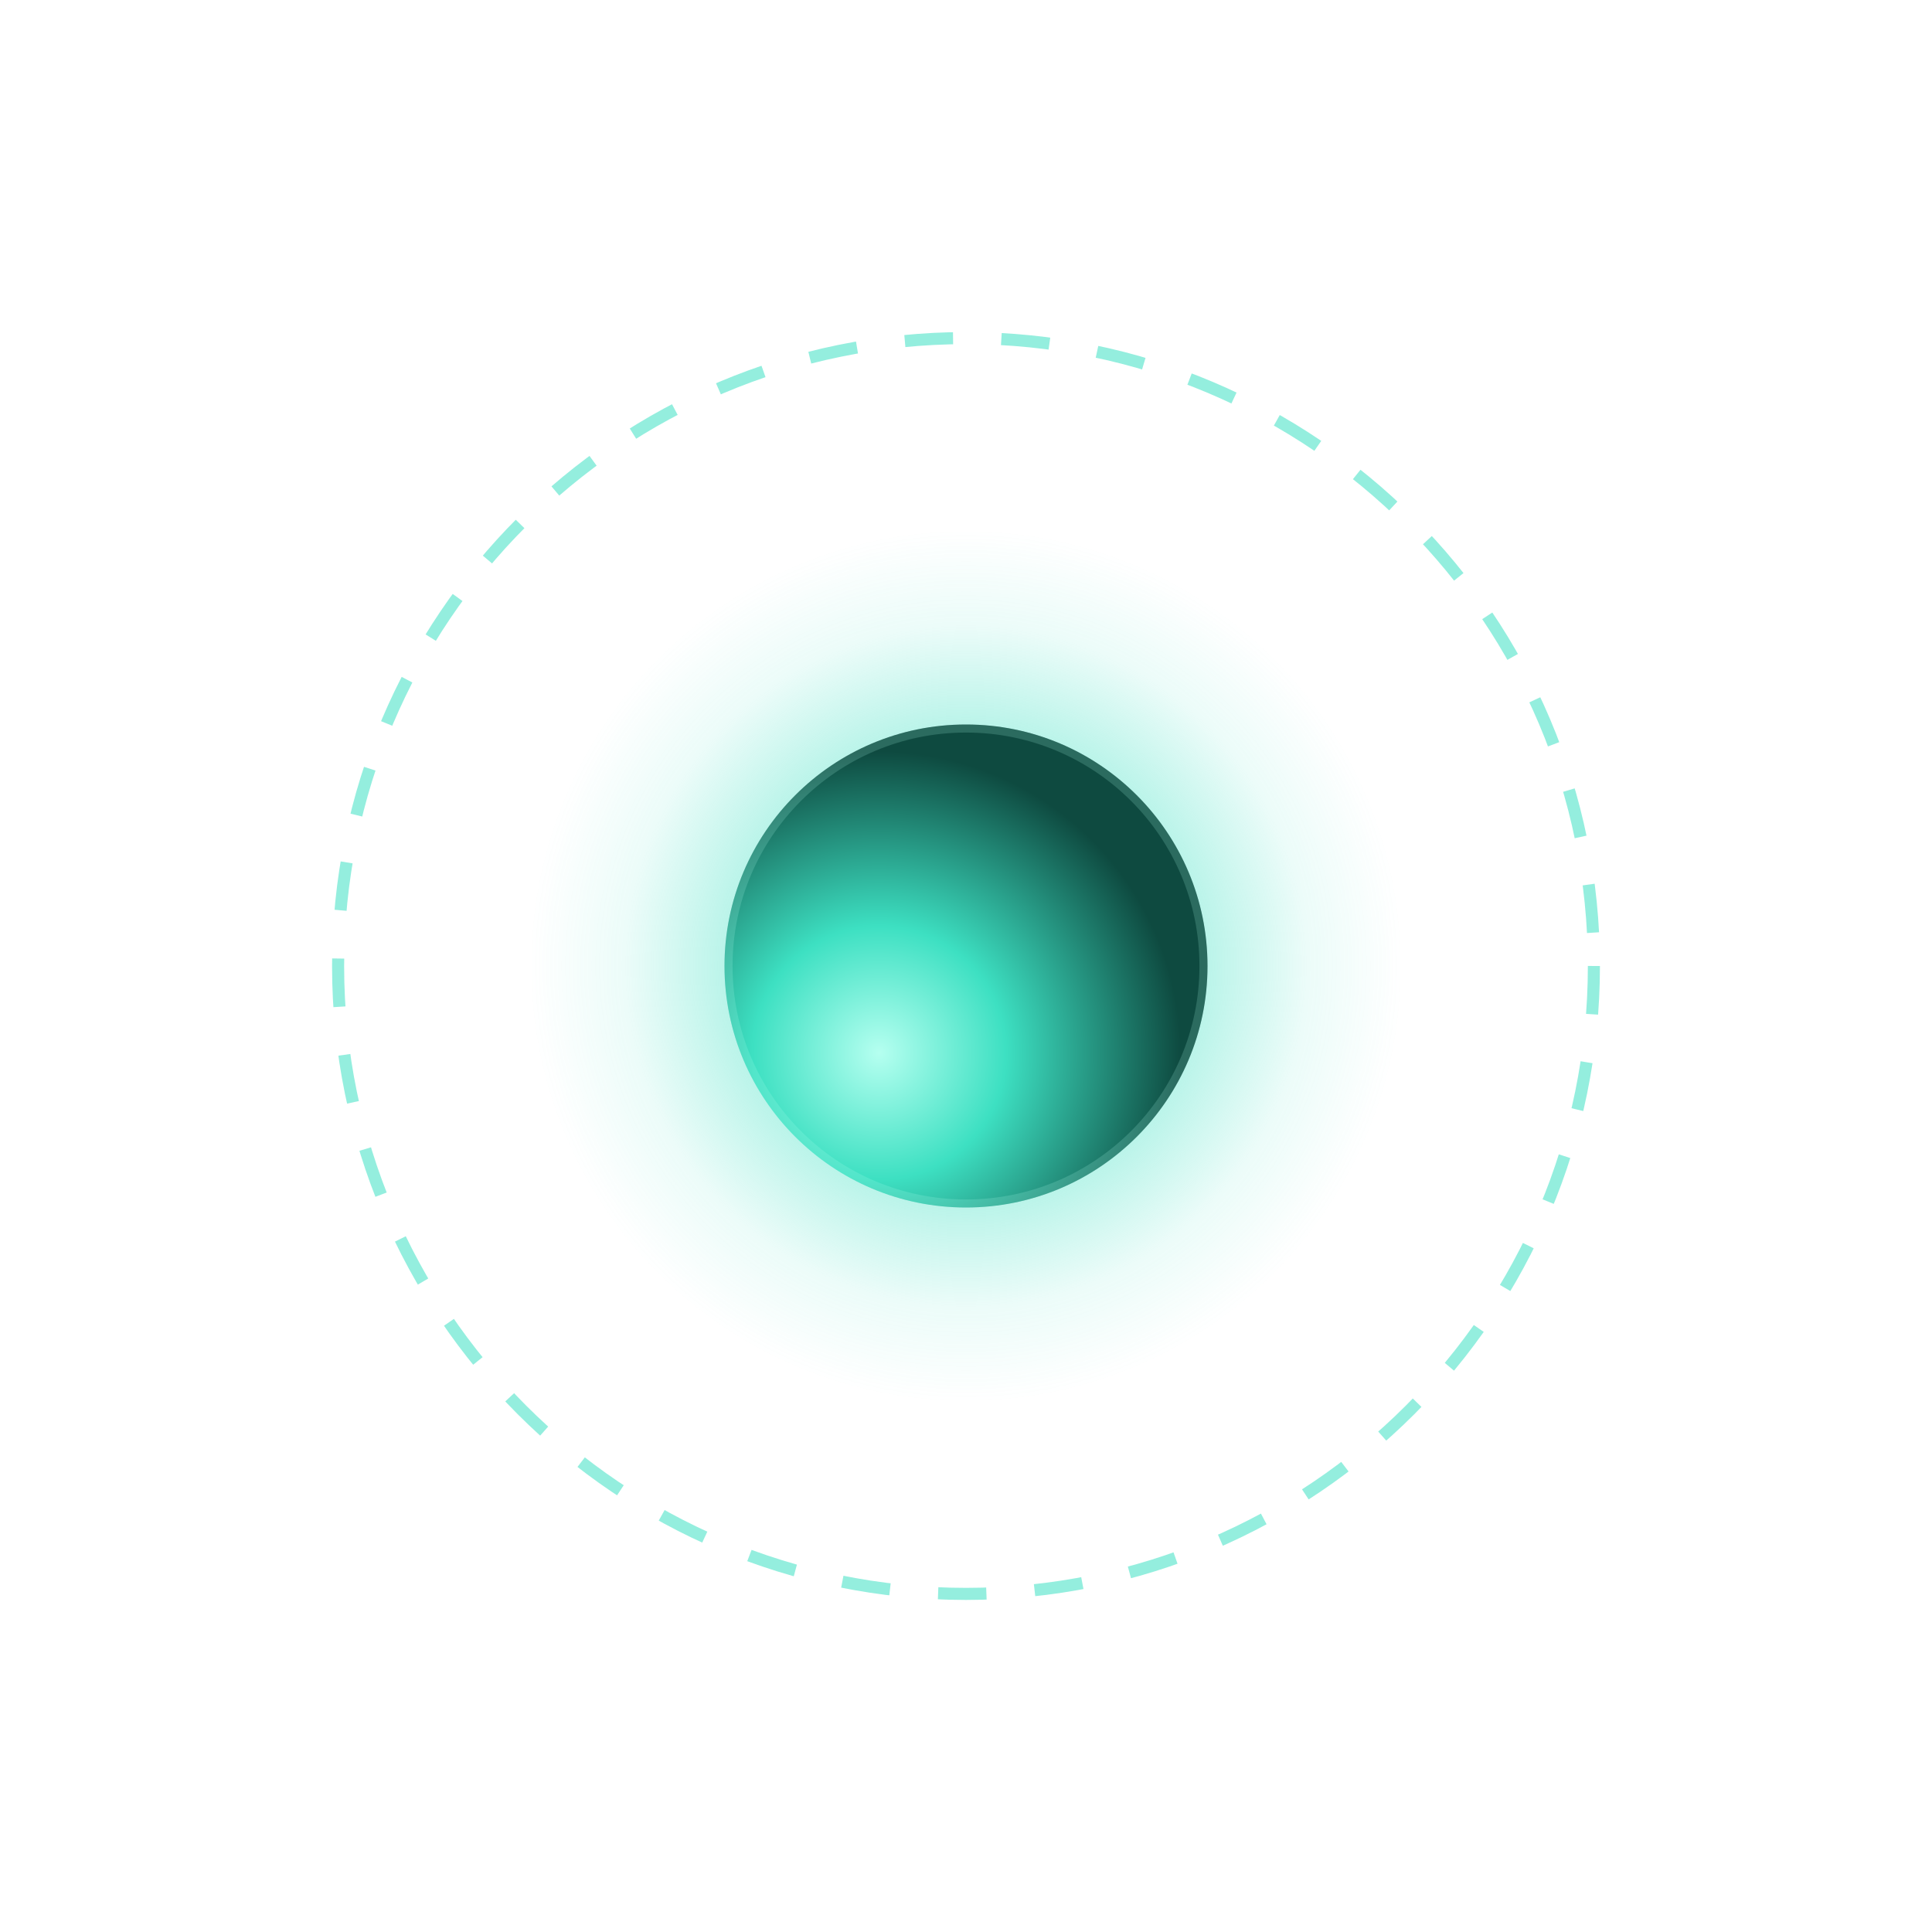
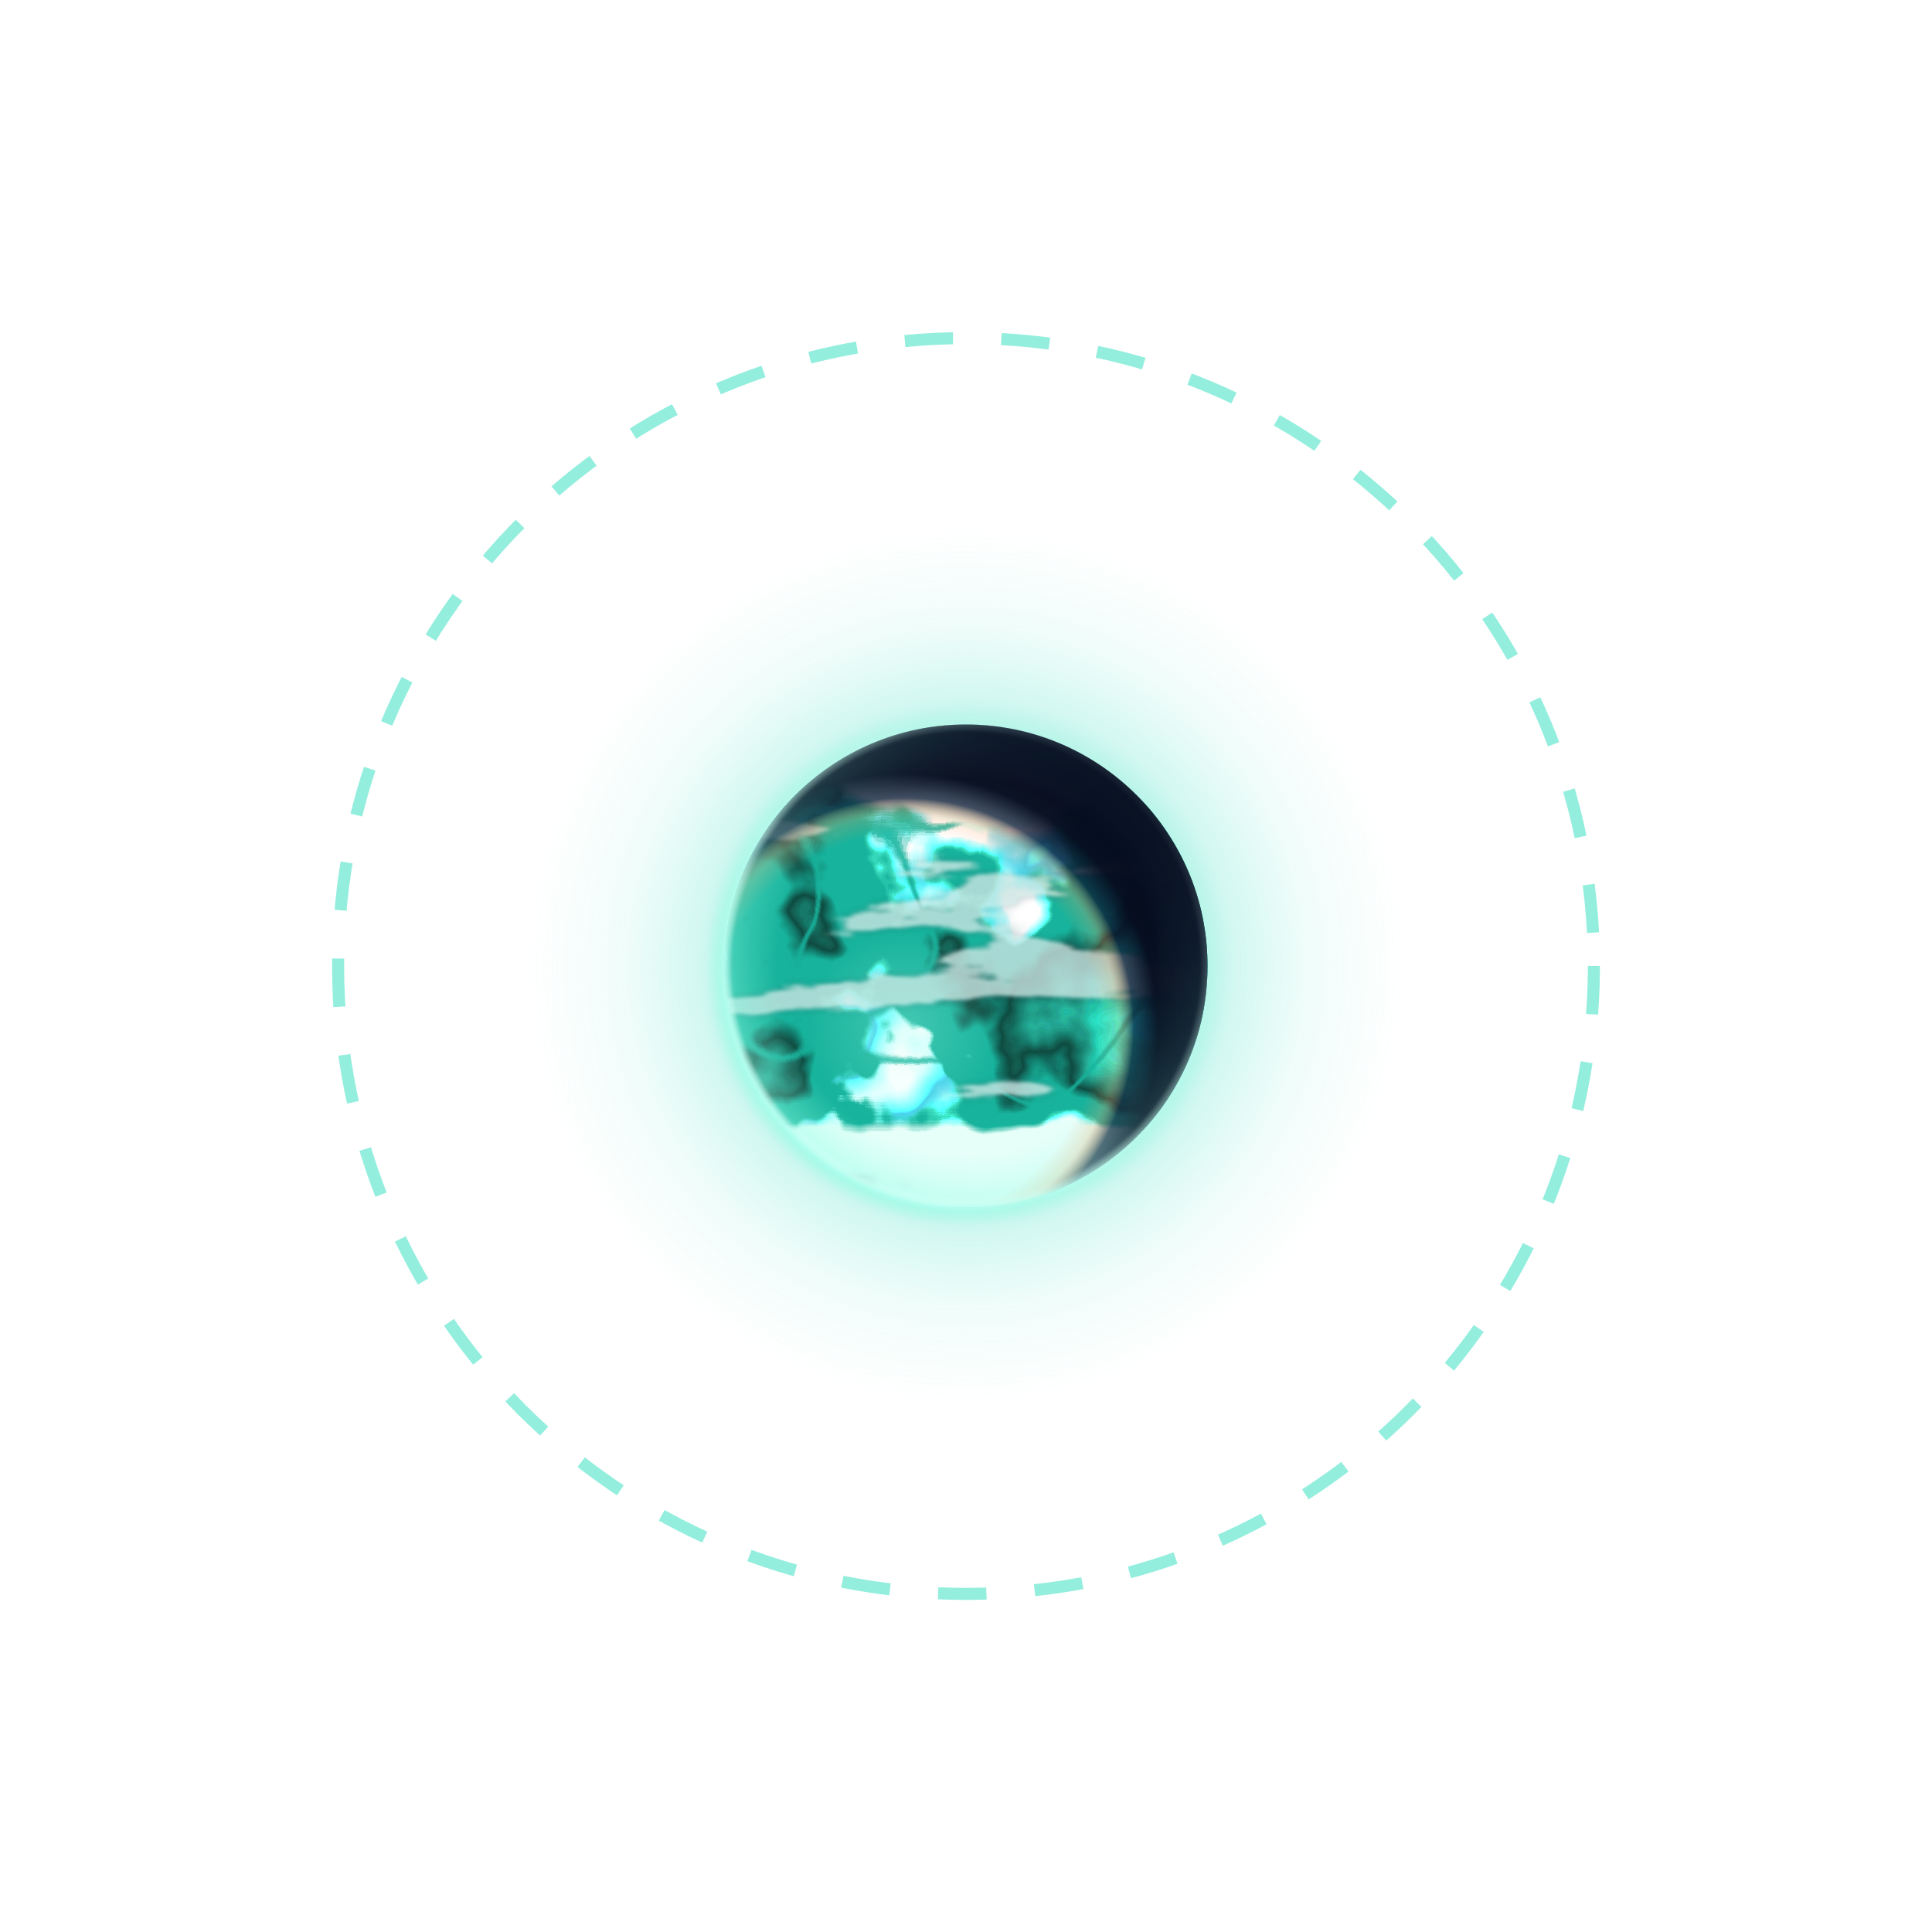
<svg xmlns="http://www.w3.org/2000/svg" width="240" height="240" viewBox="0 0 240 240">
  <defs>
-     <radialGradient id="xHalo" cx="0.5" cy="0.5" r="0.5">
+     <clipPath id="pxClip">
+       <circle r="30" />
+     </clipPath>
+     <radialGradient id="pxHalo" cx="0.5" cy="0.5" r="0.5">
      <stop offset="0" stop-color="#3DE0C2" stop-opacity="0.35" />
      <stop offset="0.556" stop-color="#3DE0C2" stop-opacity="0.35" />
-       <stop offset="0.78" stop-color="#3DE0C2" stop-opacity="0.10" />
+       <stop offset="0.62" stop-color="#3DE0C2" stop-opacity="0.22" />
+       <stop offset="0.78" stop-color="#3DE0C2" stop-opacity="0.08" />
      <stop offset="1" stop-color="#3DE0C2" stop-opacity="0" />
    </radialGradient>
-     <radialGradient id="xBody" cx="0.32" cy="0.68" r="0.625" fx="0.32" fy="0.68">
-       <stop offset="0" stop-color="#B5FFF0" />
-       <stop offset="0.42" stop-color="#3DE0C2" />
-       <stop offset="1" stop-color="#0E4A40" />
-     </radialGradient>
+     <linearGradient id="pxSSeamA" gradientUnits="userSpaceOnUse" x1="251.3" y1="0" x2="439.3" y2="0">
+       <stop offset="0" stop-color="#FFFFFF" stop-opacity="0" />
+       <stop offset="0.125" stop-color="#FFFFFF" stop-opacity="0.263" />
+       <stop offset="0.25" stop-color="#FFFFFF" stop-opacity="0.53" />
+       <stop offset="0.375" stop-color="#FFFFFF" stop-opacity="0.744" />
+       <stop offset="0.5" stop-color="#FFFFFF" stop-opacity="0.828" />
+       <stop offset="0.625" stop-color="#FFFFFF" stop-opacity="0.744" />
+       <stop offset="0.75" stop-color="#FFFFFF" stop-opacity="0.53" />
+       <stop offset="0.875" stop-color="#FFFFFF" stop-opacity="0.263" />
+       <stop offset="1" stop-color="#FFFFFF" stop-opacity="0" />
+     </linearGradient>
+     <linearGradient id="pxSSeamB" gradientUnits="userSpaceOnUse" x1="63.3" y1="0" x2="251.3" y2="0">
+       <stop offset="0" stop-color="#FFFFFF" stop-opacity="0" />
+       <stop offset="0.125" stop-color="#FFFFFF" stop-opacity="0.263" />
+       <stop offset="0.25" stop-color="#FFFFFF" stop-opacity="0.53" />
+       <stop offset="0.375" stop-color="#FFFFFF" stop-opacity="0.744" />
+       <stop offset="0.5" stop-color="#FFFFFF" stop-opacity="0.828" />
+       <stop offset="0.625" stop-color="#FFFFFF" stop-opacity="0.744" />
+       <stop offset="0.75" stop-color="#FFFFFF" stop-opacity="0.53" />
+       <stop offset="0.875" stop-color="#FFFFFF" stop-opacity="0.263" />
+       <stop offset="1" stop-color="#FFFFFF" stop-opacity="0" />
+     </linearGradient>
+     <linearGradient id="pxSSeamR" gradientUnits="userSpaceOnUse" x1="63.3" y1="0" x2="251.3" y2="0">
+       <stop offset="0" stop-color="#FFFFFF" stop-opacity="0" />
+       <stop offset="1" stop-color="#FFFFFF" />
+     </linearGradient>
+     <mask id="pxSSeamMask" mask-type="alpha" maskUnits="userSpaceOnUse" x="61.3" y="5.7" width="193" height="64">
+       <rect x="61.3" y="5.7" width="193" height="64" fill="url(#pxSSeamR)" />
+     </mask>
+     <linearGradient id="pxSLat" gradientUnits="userSpaceOnUse" x1="0" y1="0" x2="0" y2="60">
+       <stop offset="0" stop-color="#FFFFFF" stop-opacity="0.5" />
+       <stop offset="0.23" stop-color="#FFFFFF" />
+       <stop offset="0.77" stop-color="#FFFFFF" />
+       <stop offset="1" stop-color="#FFFFFF" stop-opacity="0.5" />
+     </linearGradient>
+     <mask id="pxSLatMask" mask-type="alpha" maskUnits="userSpaceOnUse" x="-2" y="0" width="380" height="60">
+       <rect x="-2" y="0" width="380" height="60" fill="url(#pxSLat)" />
+     </mask>
+     <filter id="pxSField" primitiveUnits="userSpaceOnUse" x="0" y="0" width="1" height="1" color-interpolation-filters="sRGB">
+       <feTurbulence type="fractalNoise" baseFrequency="0.035" numOctaves="6" seed="11" result="t0" />
+       <feColorMatrix in="t0" type="matrix" values="0 0 0 1 0  0 0 0 0 0  0 0 0 0 0  0 0 0 0 1" result="c0" />
+       <feTurbulence type="fractalNoise" baseFrequency="0.05" numOctaves="4" seed="17" result="t1" />
+       <feColorMatrix in="t1" type="matrix" values="0 0 0 0 0  0 0 0 1 0  0 0 0 0 0  0 0 0 0 1" result="c1" />
+       <feTurbulence type="fractalNoise" baseFrequency="0.06" numOctaves="1" seed="11" result="t2" />
+       <feColorMatrix in="t2" type="matrix" values="0 0 0 0 0  0 0 0 0 0  0 0 0 1 0  0 0 0 0 1" result="c2" />
+       <feComposite in="c0" in2="c1" operator="arithmetic" k2="1" k3="1" result="m1" />
+       <feComposite in="m1" in2="c2" operator="arithmetic" k2="1" k3="1" result="m2" />
+       <feColorMatrix in="SourceAlpha" type="matrix" values="0 0 0 1 0  0 0 0 1 0  0 0 0 1 0  0 0 0 0 1" result="g" />
+       <feComposite in="g" in2="m2" operator="arithmetic" k1="0.5" k2="-0.25" k3="1" />
+     </filter>
+     <filter id="pxSurface" filterUnits="userSpaceOnUse" primitiveUnits="userSpaceOnUse" x="0" y="0" width="376" height="60" color-interpolation-filters="sRGB">
+       <feFlood flood-color="#17B39C" result="deep" />
+       <feGaussianBlur in="SourceGraphic" stdDeviation="0.3" result="f" />
+       <feColorMatrix in="f" type="matrix" values="0 0 0 0 0.239  0 0 0 0 0.878  0 0 0 0 0.761  1 0 0 0 0" result="plRGB" />
+       <feComponentTransfer in="plRGB" result="plains">
+         <feFuncA type="linear" slope="60" intercept="-30" />
+       </feComponentTransfer>
+       <feColorMatrix in="f" type="matrix" values="0 0 0 0 0.267  0 0 0 0 0.812  0 0 0 0 0.910  0 1 0 0 0" result="frRGB" />
+       <feComponentTransfer in="frRGB" result="frmask">
+         <feFuncA type="linear" slope="14" intercept="-7.98" />
+       </feComponentTransfer>
+       <feComposite in="frmask" in2="plains" operator="in" result="frost" />
+       <feColorMatrix in="f" type="matrix" values="0 0 0 0 0.055  0 0 0 0 0.290  0 0 0 0 0.251  1 0 0 0 0" result="baRGB" />
+       <feComponentTransfer in="baRGB" result="basins">
+         <feFuncA type="linear" slope="-15.3" intercept="6.273" />
+       </feComponentTransfer>
+       <feColorMatrix in="f" type="matrix" values="0 0 0 0 0.710  0 0 0 0 1  0 0 0 0 0.941  1 0 0 0 0" result="icRGB" />
+       <feComponentTransfer in="icRGB" result="ice">
+         <feFuncA type="linear" slope="16" intercept="-10.08" />
+       </feComponentTransfer>
+       <feColorMatrix in="f" type="matrix" values="0 0 0 0 0.090  0 0 0 0 0.702  0 0 0 0 0.612  0 0 -85 0 43.775" result="lnA" />
+       <feColorMatrix in="f" type="matrix" values="0 0 0 0 0.090  0 0 0 0 0.702  0 0 0 0 0.612  0 0 85 0 -41.225" result="lnB" />
+       <feComposite in="lnA" in2="lnB" operator="in" result="lnC" />
+       <feComponentTransfer in="lnC" result="lineae">
+         <feFuncA type="linear" slope="0.85" />
+       </feComponentTransfer>
+       <feColorMatrix in="f" type="matrix" values="0 0 0 0 0.902  0 0 0 0 1  0 0 0 0 0.976  12 0 0 -24 15.396" result="cap" />
+       <feMerge result="all">
+         <feMergeNode in="deep" />
+         <feMergeNode in="plains" />
+         <feMergeNode in="frost" />
+         <feMergeNode in="basins" />
+         <feMergeNode in="ice" />
+         <feMergeNode in="lineae" />
+         <feMergeNode in="cap" />
+       </feMerge>
+       <feComponentTransfer in="SourceAlpha" result="solid">
+         <feFuncA type="linear" slope="50" />
+       </feComponentTransfer>
+       <feComposite in="all" in2="solid" operator="in" />
+     </filter>
+     <linearGradient id="pxWSeamA" gradientUnits="userSpaceOnUse" x1="29.1" y1="0" x2="217.1" y2="0">
+       <stop offset="0" stop-color="#FFFFFF" stop-opacity="0" />
+       <stop offset="0.125" stop-color="#FFFFFF" stop-opacity="0.263" />
+       <stop offset="0.25" stop-color="#FFFFFF" stop-opacity="0.53" />
+       <stop offset="0.375" stop-color="#FFFFFF" stop-opacity="0.744" />
+       <stop offset="0.5" stop-color="#FFFFFF" stop-opacity="0.828" />
+       <stop offset="0.625" stop-color="#FFFFFF" stop-opacity="0.744" />
+       <stop offset="0.75" stop-color="#FFFFFF" stop-opacity="0.53" />
+       <stop offset="0.875" stop-color="#FFFFFF" stop-opacity="0.263" />
+       <stop offset="1" stop-color="#FFFFFF" stop-opacity="0" />
+     </linearGradient>
+     <linearGradient id="pxWSeamB" gradientUnits="userSpaceOnUse" x1="-158.9" y1="0" x2="29.1" y2="0">
+       <stop offset="0" stop-color="#FFFFFF" stop-opacity="0" />
+       <stop offset="0.125" stop-color="#FFFFFF" stop-opacity="0.263" />
+       <stop offset="0.25" stop-color="#FFFFFF" stop-opacity="0.53" />
+       <stop offset="0.375" stop-color="#FFFFFF" stop-opacity="0.744" />
+       <stop offset="0.5" stop-color="#FFFFFF" stop-opacity="0.828" />
+       <stop offset="0.625" stop-color="#FFFFFF" stop-opacity="0.744" />
+       <stop offset="0.75" stop-color="#FFFFFF" stop-opacity="0.53" />
+       <stop offset="0.875" stop-color="#FFFFFF" stop-opacity="0.263" />
+       <stop offset="1" stop-color="#FFFFFF" stop-opacity="0" />
+     </linearGradient>
+     <linearGradient id="pxWSeamR" gradientUnits="userSpaceOnUse" x1="-158.9" y1="0" x2="29.1" y2="0">
+       <stop offset="0" stop-color="#FFFFFF" stop-opacity="0" />
+       <stop offset="1" stop-color="#FFFFFF" />
+     </linearGradient>
+     <mask id="pxWSeamMask" mask-type="alpha" maskUnits="userSpaceOnUse" x="-160.9" y="3.3" width="193" height="64">
+       <rect x="-160.9" y="3.3" width="193" height="64" fill="url(#pxWSeamR)" />
+     </mask>
+     <filter id="pxWField" primitiveUnits="userSpaceOnUse" x="0" y="0" width="1" height="1" color-interpolation-filters="sRGB">
+       <feTurbulence type="fractalNoise" baseFrequency="0.025 0.12" numOctaves="6" seed="23" result="t0" />
+       <feColorMatrix in="t0" type="matrix" values="0 0 0 1 0  0 0 0 0 0  0 0 0 0 0  0 0 0 0 1" result="c0" />
+       <feColorMatrix in="SourceAlpha" type="matrix" values="0 0 0 1 0  0 0 0 1 0  0 0 0 1 0  0 0 0 0 1" result="g" />
+       <feComposite in="g" in2="c0" operator="arithmetic" k1="0.5" k2="-0.25" k3="1" />
+     </filter>
+     <filter id="pxWisp" filterUnits="userSpaceOnUse" primitiveUnits="userSpaceOnUse" x="-4" y="-4" width="384" height="68" color-interpolation-filters="sRGB">
+       <feColorMatrix in="SourceGraphic" type="matrix" values="0 0 0 0 0.902  0 0 0 0 1  0 0 0 0 0.976  26 0 0 0 -15.99" result="cm" />
+       <feGaussianBlur in="cm" stdDeviation="0.2" result="cs" />
+       <feComposite in="cs" in2="SourceAlpha" operator="in" />
+     </filter>
+     <filter id="pxWispShadow" filterUnits="userSpaceOnUse" primitiveUnits="userSpaceOnUse" x="-4" y="-4" width="384" height="68" color-interpolation-filters="sRGB">
+       <feColorMatrix in="SourceGraphic" type="matrix" values="0 0 0 0 0.024  0 0 0 0 0.071  0 0 0 0 0.180  26 0 0 0 -15.99" result="cm" />
+       <feGaussianBlur in="cm" stdDeviation="0.45" result="cs" />
+       <feComposite in="cs" in2="SourceAlpha" operator="in" />
+     </filter>
+     <radialGradient id="pxShade" gradientUnits="userSpaceOnUse" cx="-7.64" cy="7.64" r="37.5">
+       <stop offset="0" stop-color="#B5FFF0" stop-opacity="0.28" />
+       <stop offset="0.32" stop-color="#B5FFF0" stop-opacity="0" />
+       <stop offset="0.64" stop-color="#FF9455" stop-opacity="0" />
+       <stop offset="0.705" stop-color="#FF9455" stop-opacity="0.22" />
+       <stop offset="0.76" stop-color="#08122E" stop-opacity="0.74" />
+       <stop offset="0.84" stop-color="#050B1E" stop-opacity="0.97" />
+       <stop offset="1" stop-color="#050B1E" stop-opacity="1" />
+     </radialGradient>
+     <radialGradient id="pxHaze" gradientUnits="userSpaceOnUse" cx="0" cy="0" r="30">
+       <stop offset="0.78" stop-color="#8FFFE6" stop-opacity="0" />
+       <stop offset="0.96" stop-color="#8FFFE6" stop-opacity="0.42" />
+       <stop offset="1" stop-color="#E6FFF9" stop-opacity="0.65" />
+     </radialGradient>
+     <radialGradient id="pxRim" gradientUnits="userSpaceOnUse" cx="0" cy="0" r="32.3">
+       <stop offset="0.90" stop-color="#B5FFF0" stop-opacity="0" />
+       <stop offset="0.928" stop-color="#B5FFF0" stop-opacity="0.95" />
+       <stop offset="0.955" stop-color="#8FFFE6" stop-opacity="0.4" />
+       <stop offset="1" stop-color="#8FFFE6" stop-opacity="0" />
+     </radialGradient>
+     <linearGradient id="pxLit" gradientUnits="userSpaceOnUse" x1="-21.2" y1="21.2" x2="21.2" y2="-21.2">
+       <stop offset="0" stop-color="#FFFFFF" />
+       <stop offset="0.5" stop-color="#FFFFFF" stop-opacity="0.45" />
+       <stop offset="1" stop-color="#FFFFFF" stop-opacity="0.06" />
+     </linearGradient>
+     <mask id="pxLitMask" mask-type="alpha" maskUnits="userSpaceOnUse" x="-36" y="-36" width="72" height="72">
+       <rect x="-36" y="-36" width="72" height="72" fill="url(#pxLit)" />
+     </mask>
  </defs>
-   <circle cx="120" cy="120" r="54" fill="url(#xHalo)" />
-   <circle cx="120" cy="120" r="30" fill="url(#xBody)" />
-   <circle cx="120" cy="120" r="29.5" fill="none" stroke="#B5FFF0" stroke-opacity="0.18" stroke-width="1" />
-   <circle cx="120" cy="120" r="78" fill="none" stroke="#3DE0C2" stroke-opacity="0.55" stroke-width="1.5" stroke-dasharray="6 6" />
+   <g id="planetX" transform="translate(120 120)">
+     <circle r="54" fill="url(#pxHalo)">
+       <animateTransform attributeName="transform" type="scale" values="1;1.04;1;0.96;1" keyTimes="0;0.25;0.5;0.75;1" calcMode="spline" keySplines="0.42 0 0.58 1;0.42 0 0.58 1;0.42 0 0.58 1;0.42 0 0.58 1" dur="2.4s" repeatCount="indefinite" />
+     </circle>
+     <circle r="30" fill="#17B39C" />
+     <g clip-path="url(#pxClip)">
+       <g id="pxSurfaceAnim">
+         <animateTransform attributeName="transform" type="translate" from="0 0" to="188 0" dur="120s" repeatCount="indefinite" />
+         <g transform="translate(-258 -30)">
+           <g filter="url(#pxSurface)">
+             <g mask="url(#pxSLatMask)">
+               <g transform="translate(-251.3 -7.7)">
+                 <rect x="251.3" y="7.7" width="189" height="60" fill="url(#pxSSeamA)" filter="url(#pxSField)" />
+                 <g transform="translate(188 0)">
+                   <rect x="63.3" y="7.7" width="189" height="60" fill="url(#pxSSeamB)" filter="url(#pxSField)" mask="url(#pxSSeamMask)" />
+                 </g>
+                 <g transform="translate(188 0)">
+                   <rect x="251.3" y="7.7" width="188" height="60" fill="url(#pxSSeamA)" filter="url(#pxSField)" />
+                   <g transform="translate(188 0)">
+                     <rect x="63.3" y="7.7" width="188" height="60" fill="url(#pxSSeamB)" filter="url(#pxSField)" mask="url(#pxSSeamMask)" />
+                   </g>
+                 </g>
+               </g>
+             </g>
+           </g>
+         </g>
+       </g>
+       <g id="pxWispShadowAnim" opacity="0.32">
+         <animateTransform attributeName="transform" type="translate" from="1 -1" to="189 -1" dur="80s" repeatCount="indefinite" />
+         <g transform="translate(-218 -30)">
+           <g filter="url(#pxWispShadow)">
+             <g transform="translate(-29.1 -5.3)">
+               <rect x="29.1" y="5.3" width="189" height="60" fill="url(#pxWSeamA)" filter="url(#pxWField)" />
+               <g transform="translate(188 0)">
+                 <rect x="-158.9" y="5.3" width="189" height="60" fill="url(#pxWSeamB)" filter="url(#pxWField)" mask="url(#pxWSeamMask)" />
+               </g>
+               <g transform="translate(188 0)">
+                 <rect x="29.1" y="5.3" width="188" height="60" fill="url(#pxWSeamA)" filter="url(#pxWField)" />
+                 <g transform="translate(188 0)">
+                   <rect x="-158.9" y="5.3" width="188" height="60" fill="url(#pxWSeamB)" filter="url(#pxWField)" mask="url(#pxWSeamMask)" />
+                 </g>
+               </g>
+             </g>
+           </g>
+         </g>
+       </g>
+       <g id="pxWispAnim" opacity="0.7">
+         <animateTransform attributeName="transform" type="translate" from="0 0" to="188 0" dur="80s" repeatCount="indefinite" />
+         <g transform="translate(-218 -30)">
+           <g filter="url(#pxWisp)">
+             <g transform="translate(-29.1 -5.3)">
+               <rect x="29.1" y="5.3" width="189" height="60" fill="url(#pxWSeamA)" filter="url(#pxWField)" />
+               <g transform="translate(188 0)">
+                 <rect x="-158.9" y="5.3" width="189" height="60" fill="url(#pxWSeamB)" filter="url(#pxWField)" mask="url(#pxWSeamMask)" />
+               </g>
+               <g transform="translate(188 0)">
+                 <rect x="29.1" y="5.3" width="188" height="60" fill="url(#pxWSeamA)" filter="url(#pxWField)" />
+                 <g transform="translate(188 0)">
+                   <rect x="-158.9" y="5.3" width="188" height="60" fill="url(#pxWSeamB)" filter="url(#pxWField)" mask="url(#pxWSeamMask)" />
+                 </g>
+               </g>
+             </g>
+           </g>
+         </g>
+       </g>
+     </g>
+     <circle r="30" fill="url(#pxShade)" />
+     <circle r="30" fill="url(#pxHaze)" mask="url(#pxLitMask)" />
+     <circle r="32.3" fill="url(#pxRim)" mask="url(#pxLitMask)" />
+     <circle r="78" fill="none" stroke="#3DE0C2" stroke-opacity="0.55" stroke-width="1.5" stroke-dasharray="6 6">
+       <animate attributeName="stroke-dashoffset" from="0" to="-12" dur="1s" repeatCount="indefinite" />
+       <animate attributeName="stroke-opacity" values="0.55;0.70;0.55;0.35;0.55" keyTimes="0;0.25;0.5;0.75;1" calcMode="spline" keySplines="0.42 0 0.58 1;0.42 0 0.58 1;0.42 0 0.58 1;0.42 0 0.58 1" dur="2.4s" repeatCount="indefinite" />
+       <animate attributeName="r" values="78;80;78;76;78" keyTimes="0;0.25;0.5;0.75;1" calcMode="spline" keySplines="0.42 0 0.58 1;0.42 0 0.58 1;0.42 0 0.58 1;0.42 0 0.58 1" dur="2.4s" repeatCount="indefinite" />
+     </circle>
+   </g>
</svg>
